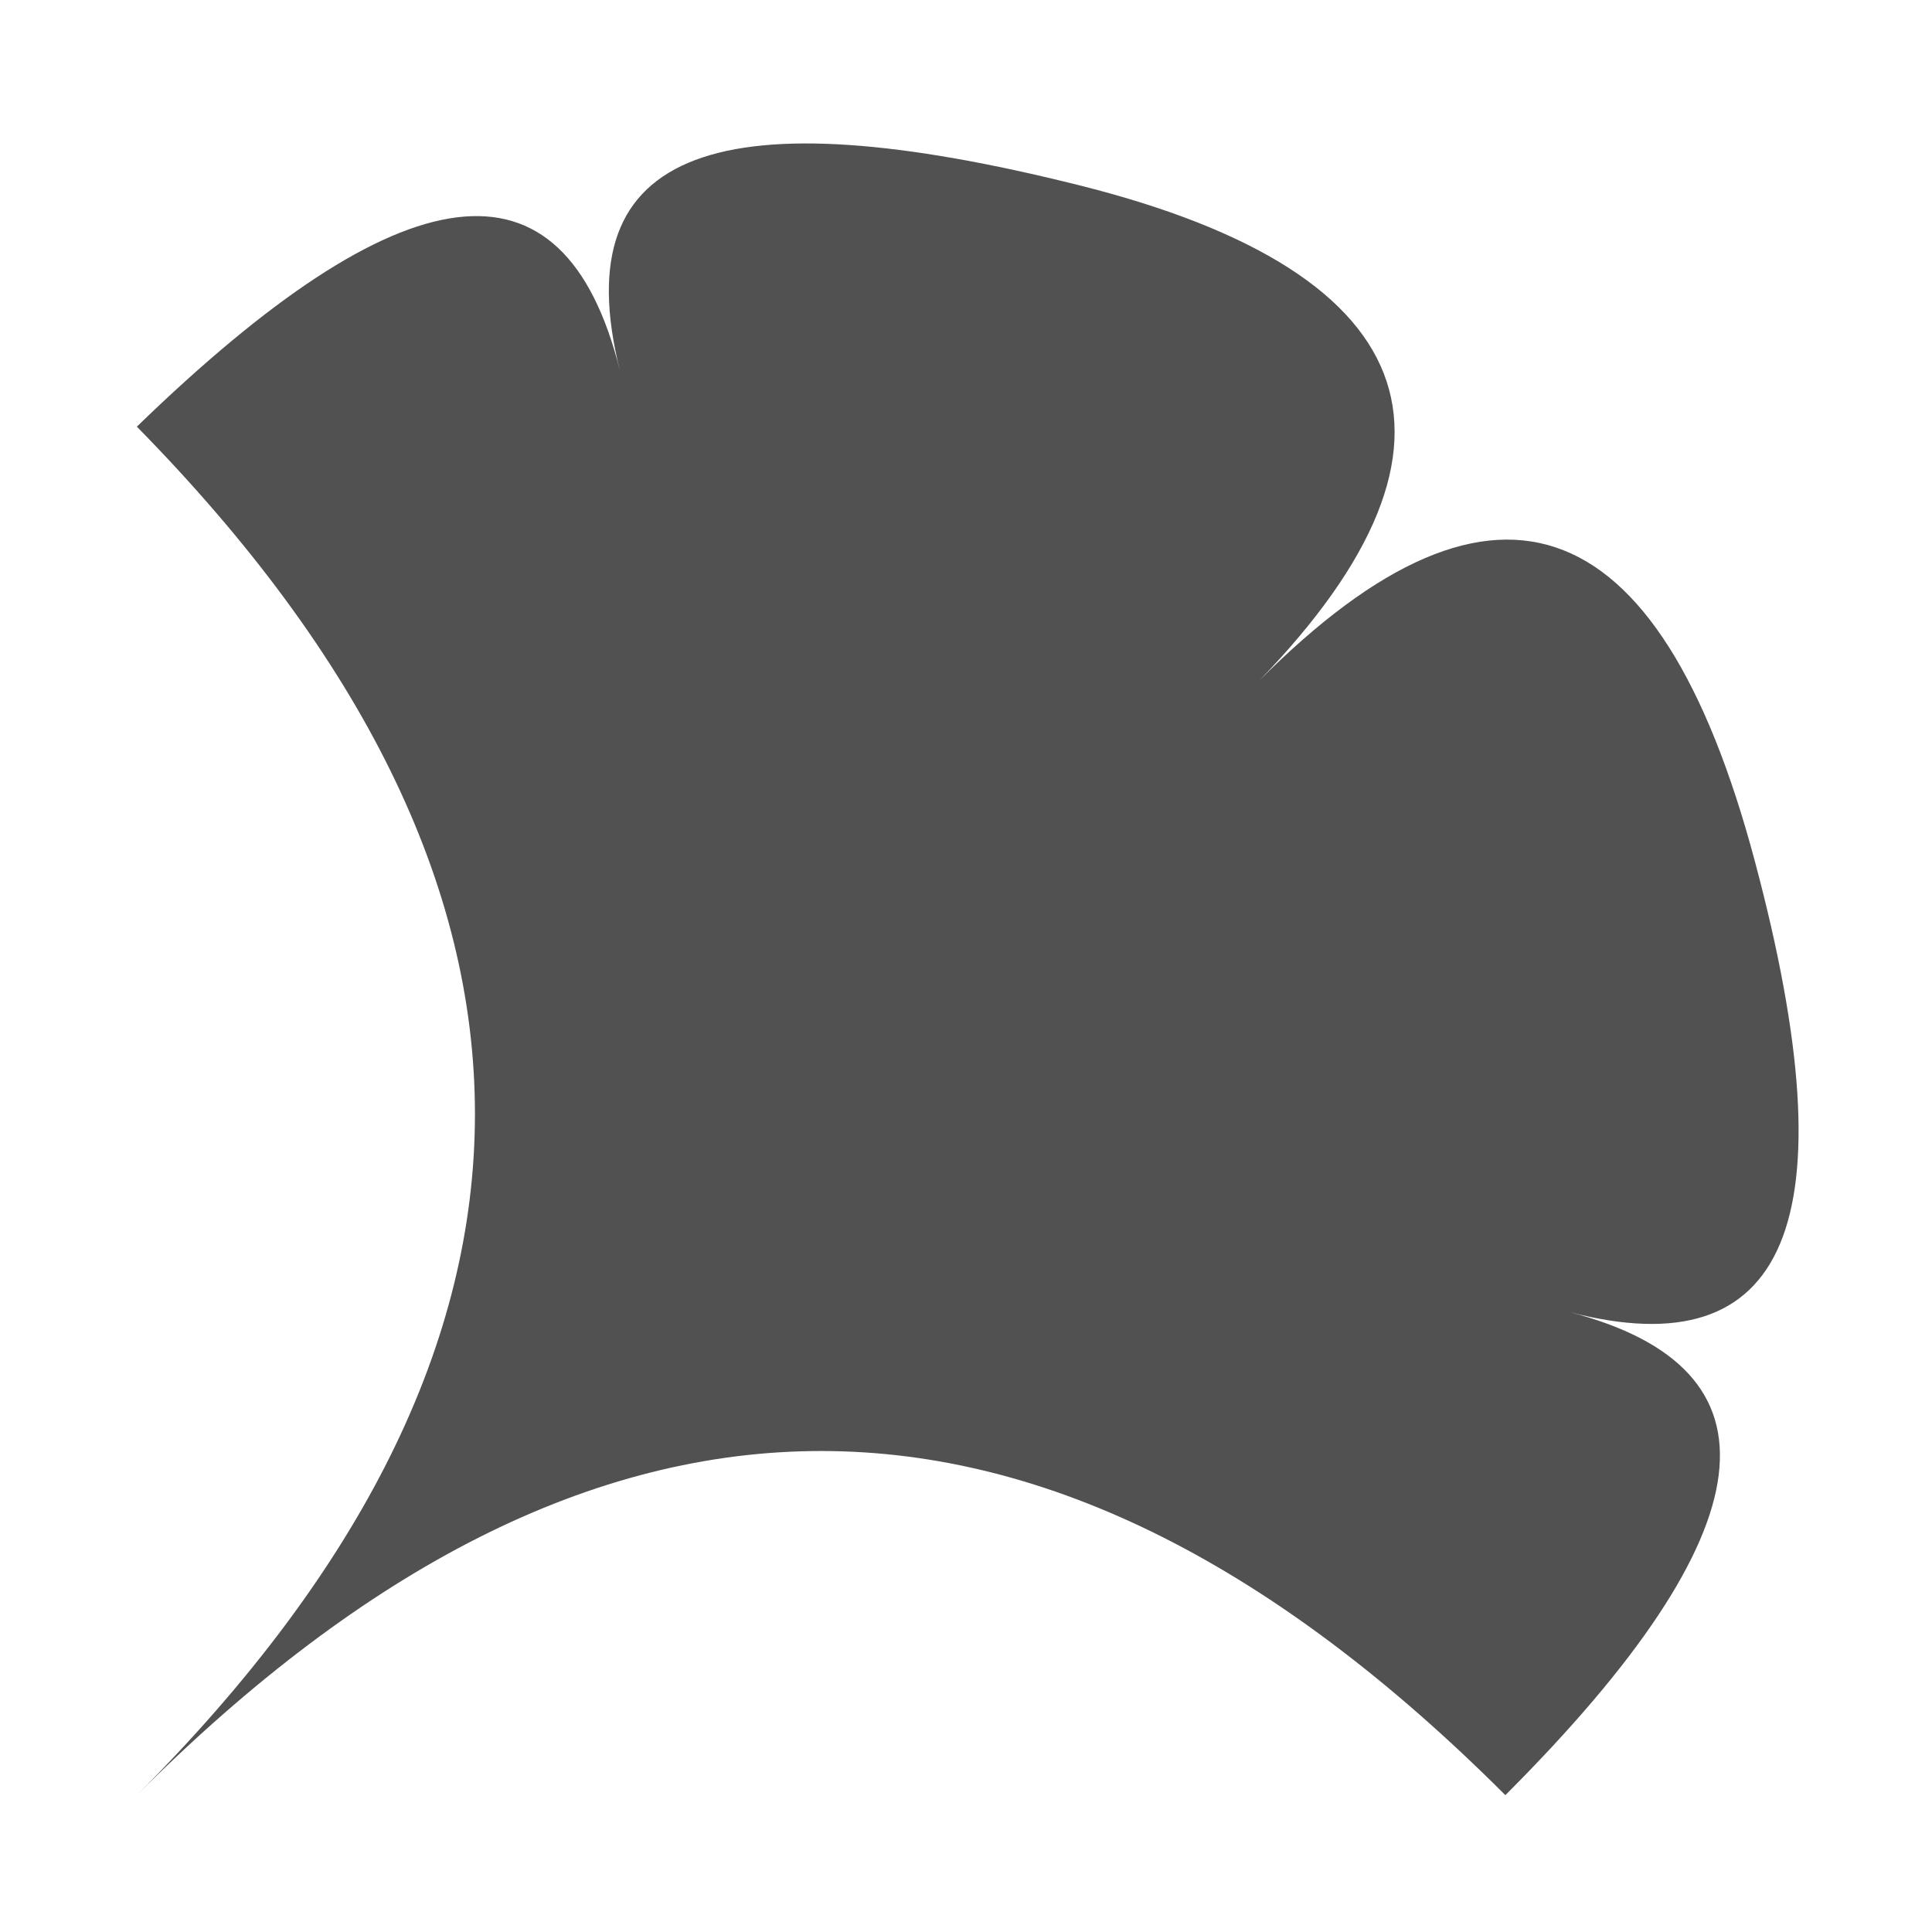
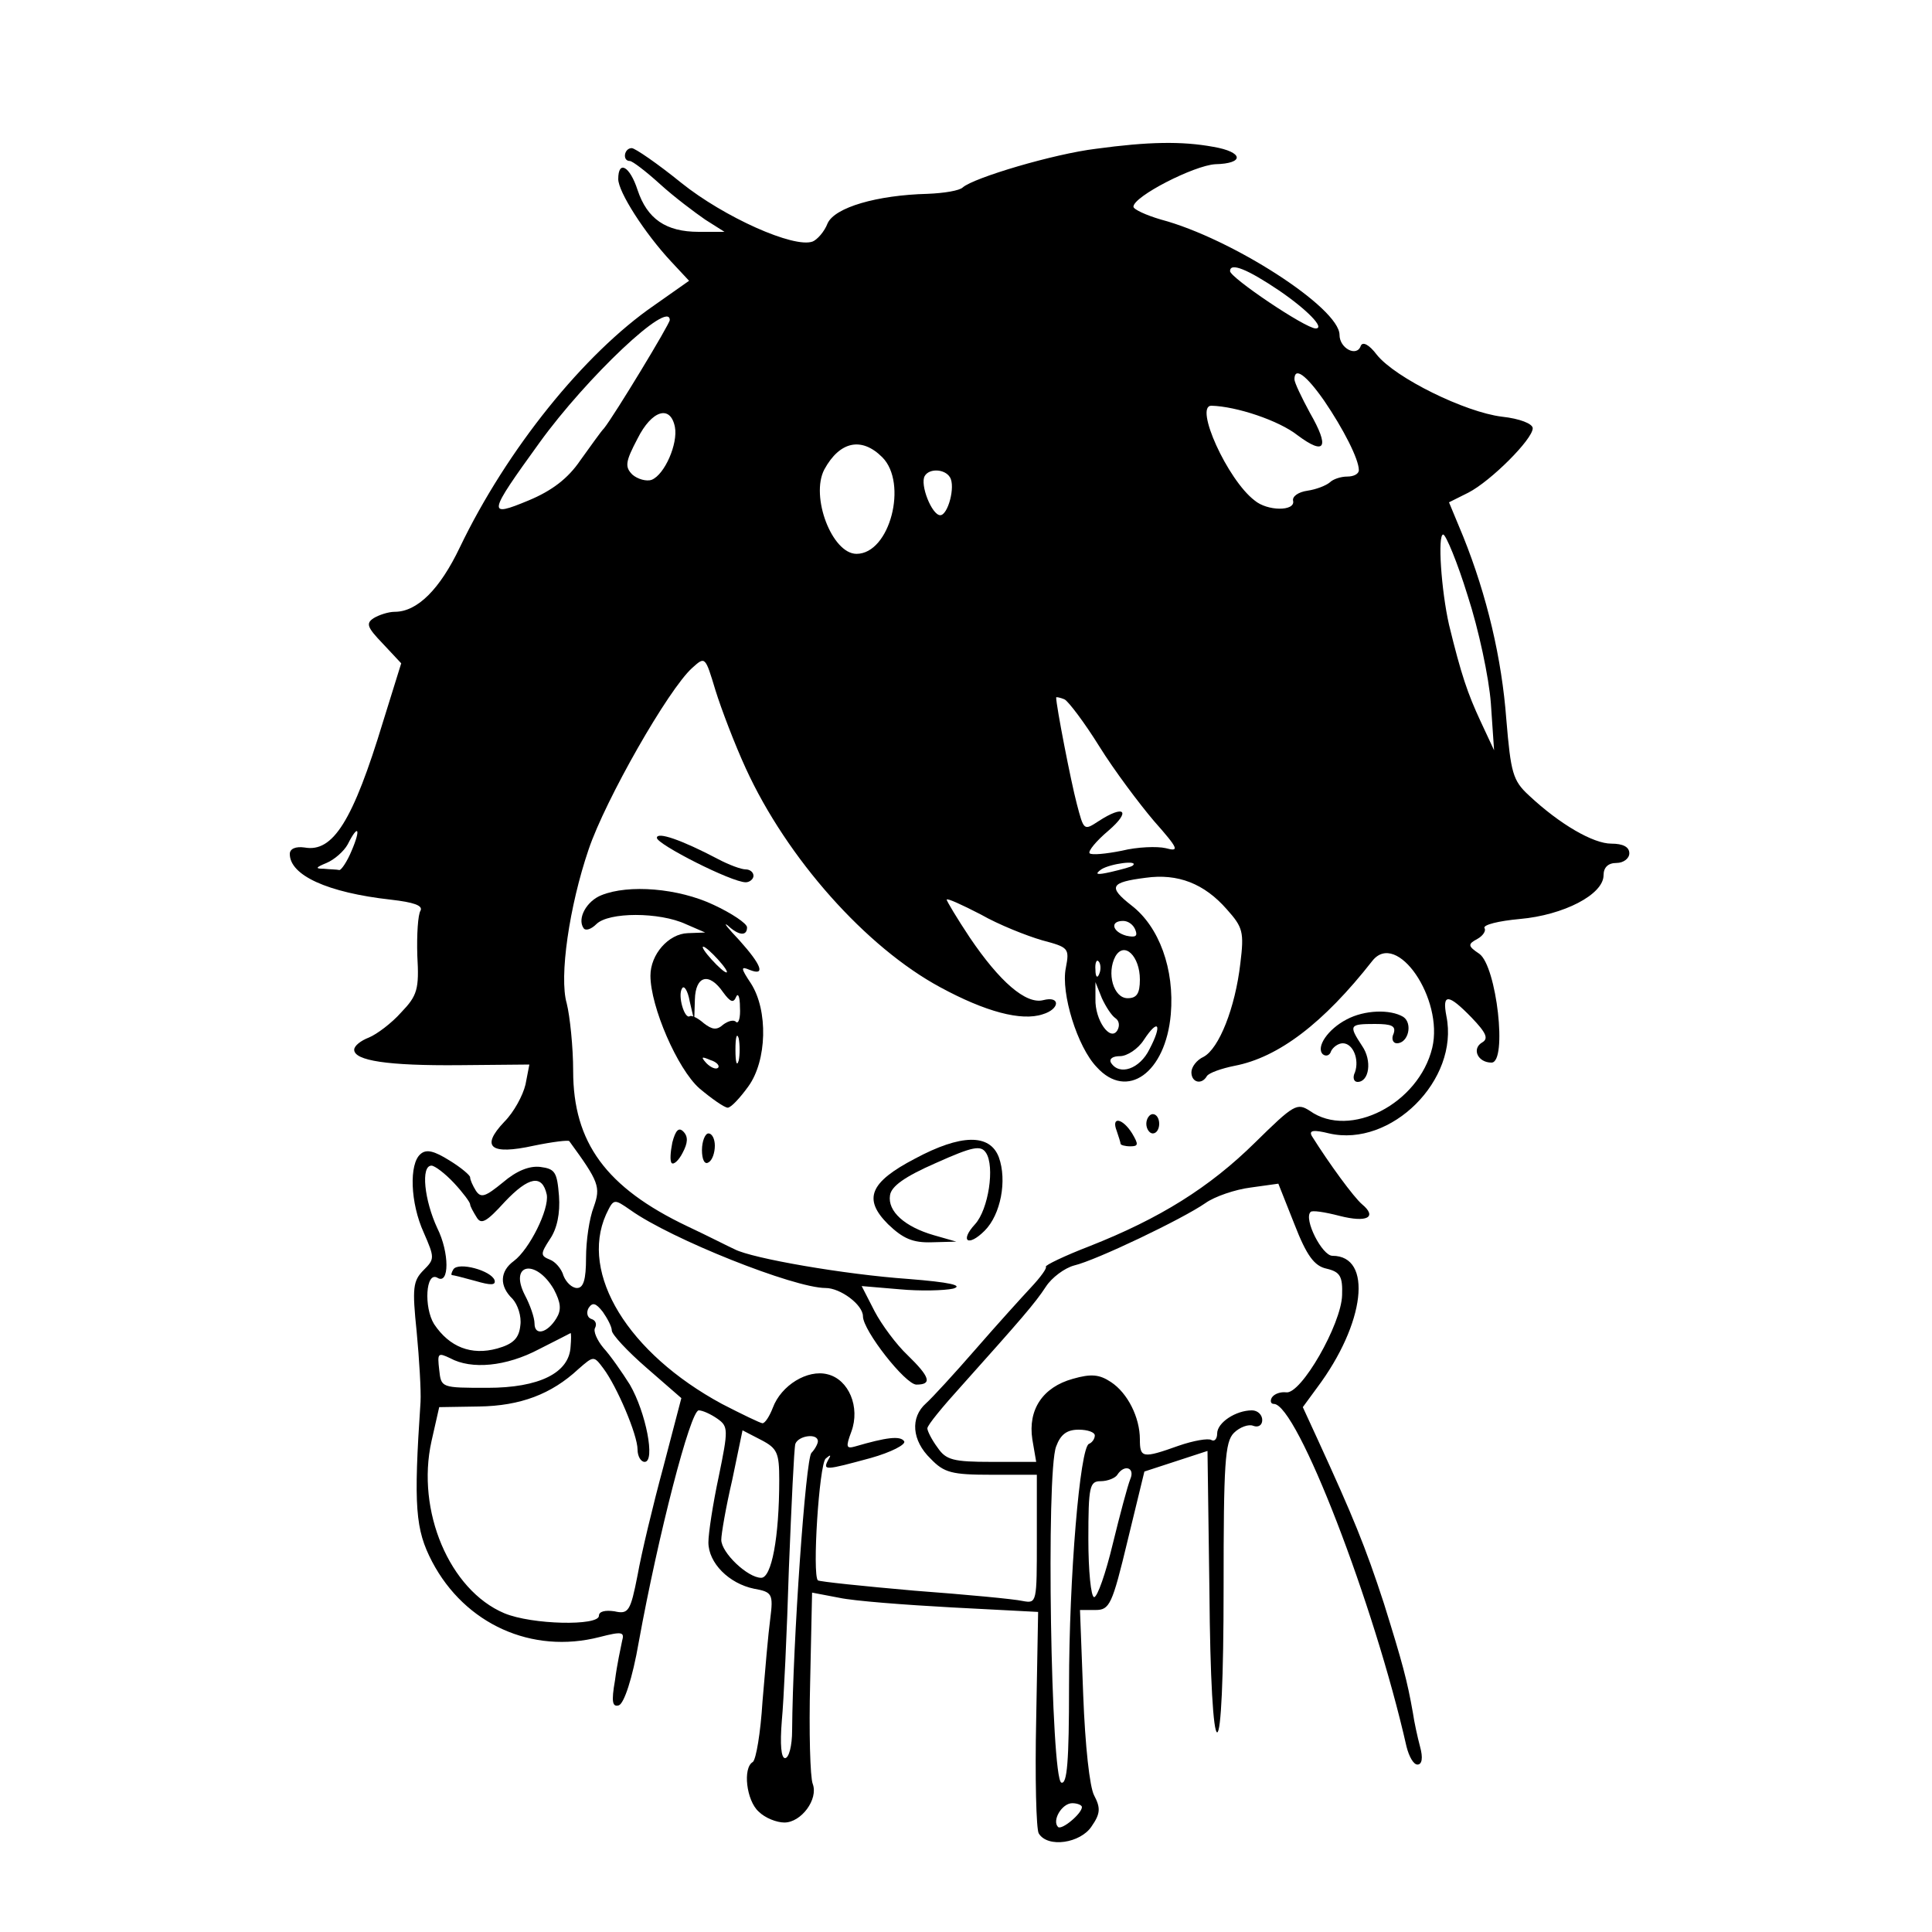
- <svg xmlns="http://www.w3.org/2000/svg" version="1.1" x="0px" y="0px" width="24px" height="24px" viewBox="0 0 24 24">
-   <style type="text/css">
- 	.st0{fill:#515151;}
- </style>
-   <path class="st0" d="M1.7,22.3c5.7-5.7,11.3-5.7,17,0c3.3-3.3,3.5-5.3,0.8-6c2.7,0.7,3.5-1.1,2.3-5.6s-3.3-5.2-6.3-2.1  c3-3,2.3-5.2-2.1-6.3S7,1.8,7.7,4.6C7,1.8,5,2.1,1.7,5.3C7.3,11,7.3,16.7,1.7,22.3" />
+ <svg xmlns="http://www.w3.org/2000/svg" version="1.0" width="300pt" height="300pt" viewBox="0 0 300 300" preserveAspectRatio="xMidYMid meet">
+   <g transform="translate(0,300) scale(0.1,-0.1)" fill="#000000" stroke="none">
+     <path d="M1702 2769 c-66 -8 -190 -45 -207 -60 -5 -5 -29 -9 -55 -10 -78 -2 -144 -21 -155 -46 -5 -13 -16 -25 -23 -28 -29 -11 -138 38 -204 91 -37 30 -72 54 -77 54 -12 0 -15 -20 -3 -20 4 0 25 -16 47 -36 22 -20 54 -44 70 -55 l30 -19 -40 0 c-51 0 -80 20 -95 65 -12 37 -30 47 -30 17 0 -20 41 -84 82 -128 l28 -30 -54 -38 c-109 -75 -229 -224 -302 -376 -31 -65 -66 -100 -101 -100 -10 0 -25 -5 -33 -10 -12 -8 -10 -14 14 -39 l29 -31 -28 -90 c-47 -155 -78 -204 -122 -196 -14 2 -23 -2 -23 -10 0 -33 58 -60 157 -71 35 -4 50 -9 46 -17 -4 -6 -6 -37 -5 -70 3 -52 0 -62 -25 -88 -15 -17 -38 -34 -50 -39 -13 -5 -23 -13 -23 -19 0 -17 52 -25 163 -24 l109 1 -6 -31 c-4 -17 -18 -43 -33 -58 -37 -39 -22 -52 46 -37 29 6 54 9 55 7 46 -63 49 -71 38 -102 -7 -18 -12 -53 -12 -79 0 -34 -4 -47 -14 -47 -8 0 -17 9 -21 19 -3 11 -13 22 -21 25 -15 6 -15 9 0 32 11 16 16 40 14 67 -3 37 -6 42 -29 45 -17 2 -37 -6 -58 -24 -27 -22 -34 -25 -42 -13 -5 8 -9 17 -9 21 0 3 -14 15 -32 26 -24 15 -36 18 -45 10 -18 -15 -16 -76 5 -122 17 -39 17 -41 0 -58 -17 -17 -18 -28 -11 -96 4 -42 7 -92 6 -109 -11 -163 -8 -198 18 -248 51 -97 155 -144 260 -117 35 9 39 8 35 -6 -2 -10 -8 -37 -11 -61 -6 -34 -4 -42 6 -39 8 3 21 41 31 99 30 165 80 359 93 359 6 0 19 -6 29 -13 17 -12 17 -17 2 -90 -9 -42 -16 -88 -16 -102 0 -32 32 -64 71 -72 28 -5 30 -8 25 -47 -3 -22 -8 -80 -12 -128 -3 -49 -10 -90 -15 -94 -16 -9 -10 -60 9 -77 10 -10 28 -17 40 -17 26 0 53 36 44 60 -4 10 -6 81 -4 158 l3 139 42 -8 c23 -5 102 -11 175 -15 l134 -7 -3 -166 c-2 -91 0 -172 4 -178 14 -23 65 -15 82 11 14 20 14 29 4 48 -7 13 -14 77 -17 156 l-5 132 24 0 c22 0 26 8 50 108 l26 107 49 16 49 16 3 -219 c1 -134 6 -218 12 -218 6 0 10 84 10 224 0 194 2 227 16 241 9 9 23 14 30 11 8 -3 14 1 14 9 0 8 -7 15 -16 15 -25 0 -54 -19 -54 -36 0 -8 -4 -13 -9 -10 -5 3 -28 -1 -51 -9 -56 -20 -60 -19 -60 10 0 34 -19 72 -45 89 -18 12 -31 13 -59 5 -47 -13 -70 -48 -63 -94 l6 -35 -69 0 c-60 0 -71 3 -84 22 -9 12 -16 26 -16 30 0 5 24 34 53 66 93 104 114 128 131 154 9 14 29 29 44 33 34 8 168 72 204 97 14 10 46 21 70 24 l43 6 25 -63 c19 -49 31 -65 50 -69 21 -5 25 -12 24 -41 -1 -45 -64 -155 -87 -151 -8 1 -18 -2 -22 -8 -3 -5 -2 -10 3 -10 36 0 156 -311 206 -532 4 -16 11 -28 17 -28 7 0 9 10 4 28 -4 15 -9 38 -11 52 -9 51 -16 77 -45 170 -29 89 -48 135 -103 255 l-23 50 22 30 c75 100 87 205 24 205 -16 0 -45 57 -34 68 2 3 22 0 45 -6 43 -11 59 -2 35 18 -13 11 -51 63 -78 106 -5 9 3 10 27 4 96 -22 202 83 182 182 -7 36 3 35 39 -2 23 -24 27 -33 16 -39 -16 -10 -6 -31 15 -31 25 0 8 150 -19 169 -18 12 -18 15 -3 23 9 5 14 13 11 17 -2 5 22 11 55 14 68 6 130 38 130 68 0 12 7 19 20 19 11 0 20 7 20 15 0 10 -10 15 -28 15 -28 0 -80 30 -128 75 -25 23 -28 35 -35 118 -7 94 -30 192 -67 284 l-22 53 30 15 c35 18 100 83 100 100 0 7 -20 15 -48 18 -57 7 -165 60 -194 96 -12 16 -22 21 -25 14 -6 -18 -33 -4 -33 17 0 42 -168 150 -277 179 -24 7 -43 16 -43 20 0 16 94 64 127 66 46 1 44 19 -3 27 -49 9 -101 8 -182 -3z m284 -220 c44 -30 72 -59 57 -59 -16 0 -133 79 -133 89 0 14 27 3 76 -30z m-946 -46 c0 -6 -86 -148 -102 -168 -5 -5 -21 -28 -37 -50 -19 -28 -44 -47 -80 -62 -65 -27 -64 -22 17 90 73 101 202 223 202 190z m1016 -125 c30 -44 54 -91 54 -108 0 -6 -8 -10 -18 -10 -10 0 -22 -4 -27 -9 -6 -5 -21 -11 -35 -13 -14 -2 -24 -9 -22 -16 3 -16 -40 -16 -60 1 -42 32 -94 147 -67 147 39 -1 105 -23 134 -46 43 -32 50 -19 19 35 -13 24 -24 47 -24 52 0 20 18 7 46 -33z m-1008 -41 c5 -26 -16 -74 -36 -82 -8 -3 -22 1 -30 8 -12 12 -11 20 8 56 22 44 51 53 58 18z m322 -47 c40 -40 12 -150 -40 -150 -38 0 -72 89 -50 131 24 44 58 51 90 19z m105 -31 c9 -14 -3 -59 -15 -59 -13 0 -32 48 -24 61 7 12 31 11 39 -2z m804 -184 c17 -52 33 -127 36 -167 l5 -73 -21 45 c-20 43 -30 72 -49 150 -12 53 -18 140 -9 140 4 0 22 -43 38 -95z m-1121 -268 c64 -140 187 -278 302 -340 70 -38 126 -53 159 -42 27 8 28 29 1 22 -27 -7 -68 29 -114 97 -20 30 -36 57 -36 59 0 3 24 -8 53 -23 28 -16 71 -33 95 -40 41 -11 43 -12 37 -43 -8 -39 18 -123 48 -154 47 -52 107 -9 115 82 6 70 -18 136 -61 169 -37 29 -33 36 22 43 50 7 91 -9 126 -49 25 -28 27 -35 21 -84 -8 -69 -33 -132 -57 -145 -11 -5 -19 -16 -19 -24 0 -16 16 -20 24 -6 3 5 23 12 43 16 68 13 138 66 214 163 38 48 111 -59 93 -135 -21 -87 -128 -142 -190 -98 -20 13 -25 10 -85 -49 -71 -70 -148 -118 -257 -161 -39 -15 -70 -30 -68 -32 2 -2 -8 -16 -23 -32 -14 -15 -53 -58 -86 -96 -33 -38 -68 -76 -77 -84 -25 -22 -22 -58 7 -86 21 -22 33 -25 95 -25 l70 0 0 -100 c0 -99 0 -100 -22 -96 -13 3 -88 10 -168 16 -80 7 -147 14 -150 16 -9 9 2 179 12 189 8 7 9 6 4 -2 -9 -17 -4 -16 66 3 32 9 55 21 52 26 -6 9 -28 6 -76 -8 -14 -4 -15 -1 -6 23 14 38 -4 81 -37 89 -31 8 -72 -17 -85 -52 -5 -13 -12 -24 -16 -24 -3 0 -32 14 -63 30 -146 79 -221 202 -180 294 12 25 12 25 38 7 63 -45 254 -121 303 -121 23 0 58 -26 58 -44 0 -22 66 -106 83 -106 25 0 21 12 -14 46 -17 16 -40 47 -51 68 l-20 39 59 -5 c32 -3 69 -2 83 1 17 5 -6 10 -69 15 -100 7 -243 32 -270 46 -9 4 -42 21 -74 36 -126 60 -177 130 -177 241 0 37 -5 85 -10 105 -12 41 4 151 34 239 26 77 124 249 161 282 20 18 20 18 36 -35 9 -29 30 -84 47 -121z m549 34 c23 -37 62 -89 85 -116 38 -43 40 -48 18 -42 -13 3 -44 2 -68 -4 -25 -5 -47 -7 -50 -4 -3 3 10 19 29 35 36 31 25 41 -15 15 -23 -15 -23 -15 -34 27 -9 34 -32 152 -32 165 0 1 6 0 13 -3 6 -3 31 -36 54 -73z m-1161 -162 c-7 -17 -16 -30 -19 -30 -4 1 -15 1 -24 2 -14 0 -13 2 4 9 12 5 27 18 33 29 16 32 21 25 6 -10z m1213 -23 c-2 -2 -17 -6 -34 -10 -22 -5 -26 -4 -15 4 14 9 59 15 49 6z m4 -100 c4 -10 0 -12 -14 -9 -22 6 -26 23 -5 23 8 0 16 -6 19 -14z m7 -77 c0 -22 -5 -29 -19 -29 -22 0 -33 39 -19 65 14 24 38 0 38 -36z m-63 9 c-3 -8 -6 -5 -6 6 -1 11 2 17 5 13 3 -3 4 -12 1 -19z m25 -69 c6 -4 7 -12 3 -19 -11 -18 -35 16 -34 49 l0 26 10 -25 c6 -13 15 -27 21 -31z m53 -48 c-15 -31 -47 -42 -60 -21 -3 6 3 10 14 10 11 0 28 11 37 25 23 35 29 24 9 -14z m-1080 -208 c14 -15 25 -30 25 -33 0 -3 5 -12 10 -20 7 -12 15 -8 44 24 37 39 58 43 65 11 4 -23 -27 -85 -51 -103 -22 -16 -23 -39 -2 -59 8 -9 14 -27 12 -41 -2 -20 -11 -29 -36 -36 -40 -11 -74 2 -98 38 -16 26 -13 82 5 72 19 -12 19 39 0 77 -20 43 -26 97 -9 97 5 0 21 -12 35 -27z m155 -165 c11 -21 12 -32 4 -45 -14 -23 -34 -28 -34 -8 0 9 -7 29 -15 44 -25 49 17 57 45 9z m90 -64 c0 -6 24 -32 54 -58 l54 -47 -28 -107 c-16 -59 -34 -134 -40 -168 -11 -56 -14 -61 -36 -56 -14 2 -24 0 -24 -7 0 -16 -104 -14 -147 4 -85 36 -137 159 -113 267 l12 53 62 1 c64 1 112 19 154 58 24 21 24 21 39 1 21 -28 53 -103 53 -126 0 -10 5 -19 11 -19 17 0 2 77 -23 120 -12 19 -30 45 -41 57 -10 12 -16 26 -13 31 3 6 1 12 -6 14 -6 2 -8 10 -4 17 6 9 11 8 22 -6 7 -10 14 -23 14 -29z m-64 -25 c-2 -41 -49 -64 -129 -64 -72 0 -72 0 -75 28 -3 26 -2 27 17 18 33 -18 87 -13 138 14 26 13 49 25 49 25 1 0 1 -10 0 -21z m324 -207 c0 -90 -12 -152 -28 -152 -21 0 -62 39 -62 59 0 9 7 50 17 93 l16 77 29 -15 c25 -13 28 -20 28 -62z m490 69 c0 -5 -4 -11 -9 -13 -14 -5 -31 -207 -31 -376 0 -118 -3 -153 -12 -150 -16 6 -24 482 -8 522 7 19 17 26 35 26 14 0 25 -4 25 -9z m-430 -9 c0 -4 -5 -13 -10 -18 -9 -9 -29 -294 -30 -431 0 -24 -5 -43 -11 -43 -6 0 -8 21 -5 58 3 31 8 138 11 237 4 99 8 186 10 193 5 13 35 17 35 4z m485 -59 c-4 -10 -16 -55 -27 -100 -11 -46 -24 -83 -29 -83 -5 0 -9 41 -9 90 0 82 2 90 19 90 11 0 23 5 26 10 11 17 28 11 20 -7z m-75 -509 c0 -10 -31 -36 -37 -31 -10 10 6 37 22 37 8 0 15 -3 15 -6z" />
+     <path d="M1020 1699 c0 -10 116 -69 138 -69 6 0 12 5 12 10 0 6 -6 10 -12 10 -7 0 -26 7 -43 16 -57 30 -95 43 -95 33z" />
+     <path d="M934 1610 c-23 -9 -38 -36 -28 -51 3 -5 12 -2 20 6 19 19 98 19 139 0 l30 -13 -27 -1 c-30 -1 -58 -33 -58 -66 0 -48 42 -145 76 -175 19 -16 39 -30 44 -30 5 0 19 15 32 33 29 40 31 118 4 160 -16 24 -16 27 -2 21 25 -10 19 7 -16 46 -18 19 -26 29 -18 23 17 -16 30 -17 30 -3 0 6 -24 22 -52 35 -55 26 -132 32 -174 15z m181 -100 c10 -11 16 -20 13 -20 -3 0 -13 9 -23 20 -10 11 -16 20 -13 20 3 0 13 -9 23 -20z m8 -51 c11 -15 16 -17 20 -7 3 7 6 0 6 -16 1 -16 -2 -26 -6 -23 -3 4 -12 2 -20 -4 -10 -9 -17 -8 -30 2 -9 8 -19 13 -22 11 -8 -5 -19 32 -12 43 3 6 9 -3 12 -20 l7 -30 1 33 c1 37 22 43 44 11z m24 -106 c-3 -10 -5 -2 -5 17 0 19 2 27 5 18 2 -10 2 -26 0 -35z m-32 -11 c-3 -3 -11 0 -18 7 -9 10 -8 11 6 5 10 -3 15 -9 12 -12z" />
+     <path d="M2091 1417 c-29 -15 -48 -43 -37 -54 5 -4 11 -2 13 5 3 6 11 12 18 12 16 0 26 -25 19 -45 -4 -8 -2 -15 4 -15 18 0 23 33 7 56 -21 32 -20 34 20 34 26 0 33 -3 29 -15 -4 -8 -1 -15 5 -15 18 0 25 31 10 41 -20 12 -60 11 -88 -4z" />
+     <path d="M1780 1255 c0 -8 5 -15 10 -15 6 0 10 7 10 15 0 8 -4 15 -10 15 -5 0 -10 -7 -10 -15z" />
+     <path d="M1734 1244 c3 -9 6 -18 6 -20 0 -2 7 -4 15 -4 13 0 13 3 3 20 -15 24 -33 27 -24 4z" />
+     <path d="M1044 1226 c-3 -15 -4 -29 -1 -32 3 -3 11 4 17 16 8 15 9 25 1 33 -7 7 -12 2 -17 -17z" />
+     <path d="M1090 1214 c0 -14 4 -23 10 -19 6 3 10 15 10 26 0 10 -4 19 -10 19 -5 0 -10 -12 -10 -26z" />
+     <path d="M1421 1201 c-71 -37 -81 -63 -42 -102 23 -22 38 -29 68 -28 l38 1 -35 10 c-45 13 -72 37 -68 62 2 14 23 29 71 50 58 26 70 28 78 16 14 -21 4 -88 -17 -111 -24 -26 -11 -36 15 -10 25 25 35 78 22 114 -14 37 -59 36 -130 -2z" />
+     <path d="M704 1029 c-3 -5 -4 -9 -2 -9 2 0 18 -4 36 -9 24 -7 32 -7 30 1 -5 15 -56 29 -64 17z" />
+   </g>
</svg>
